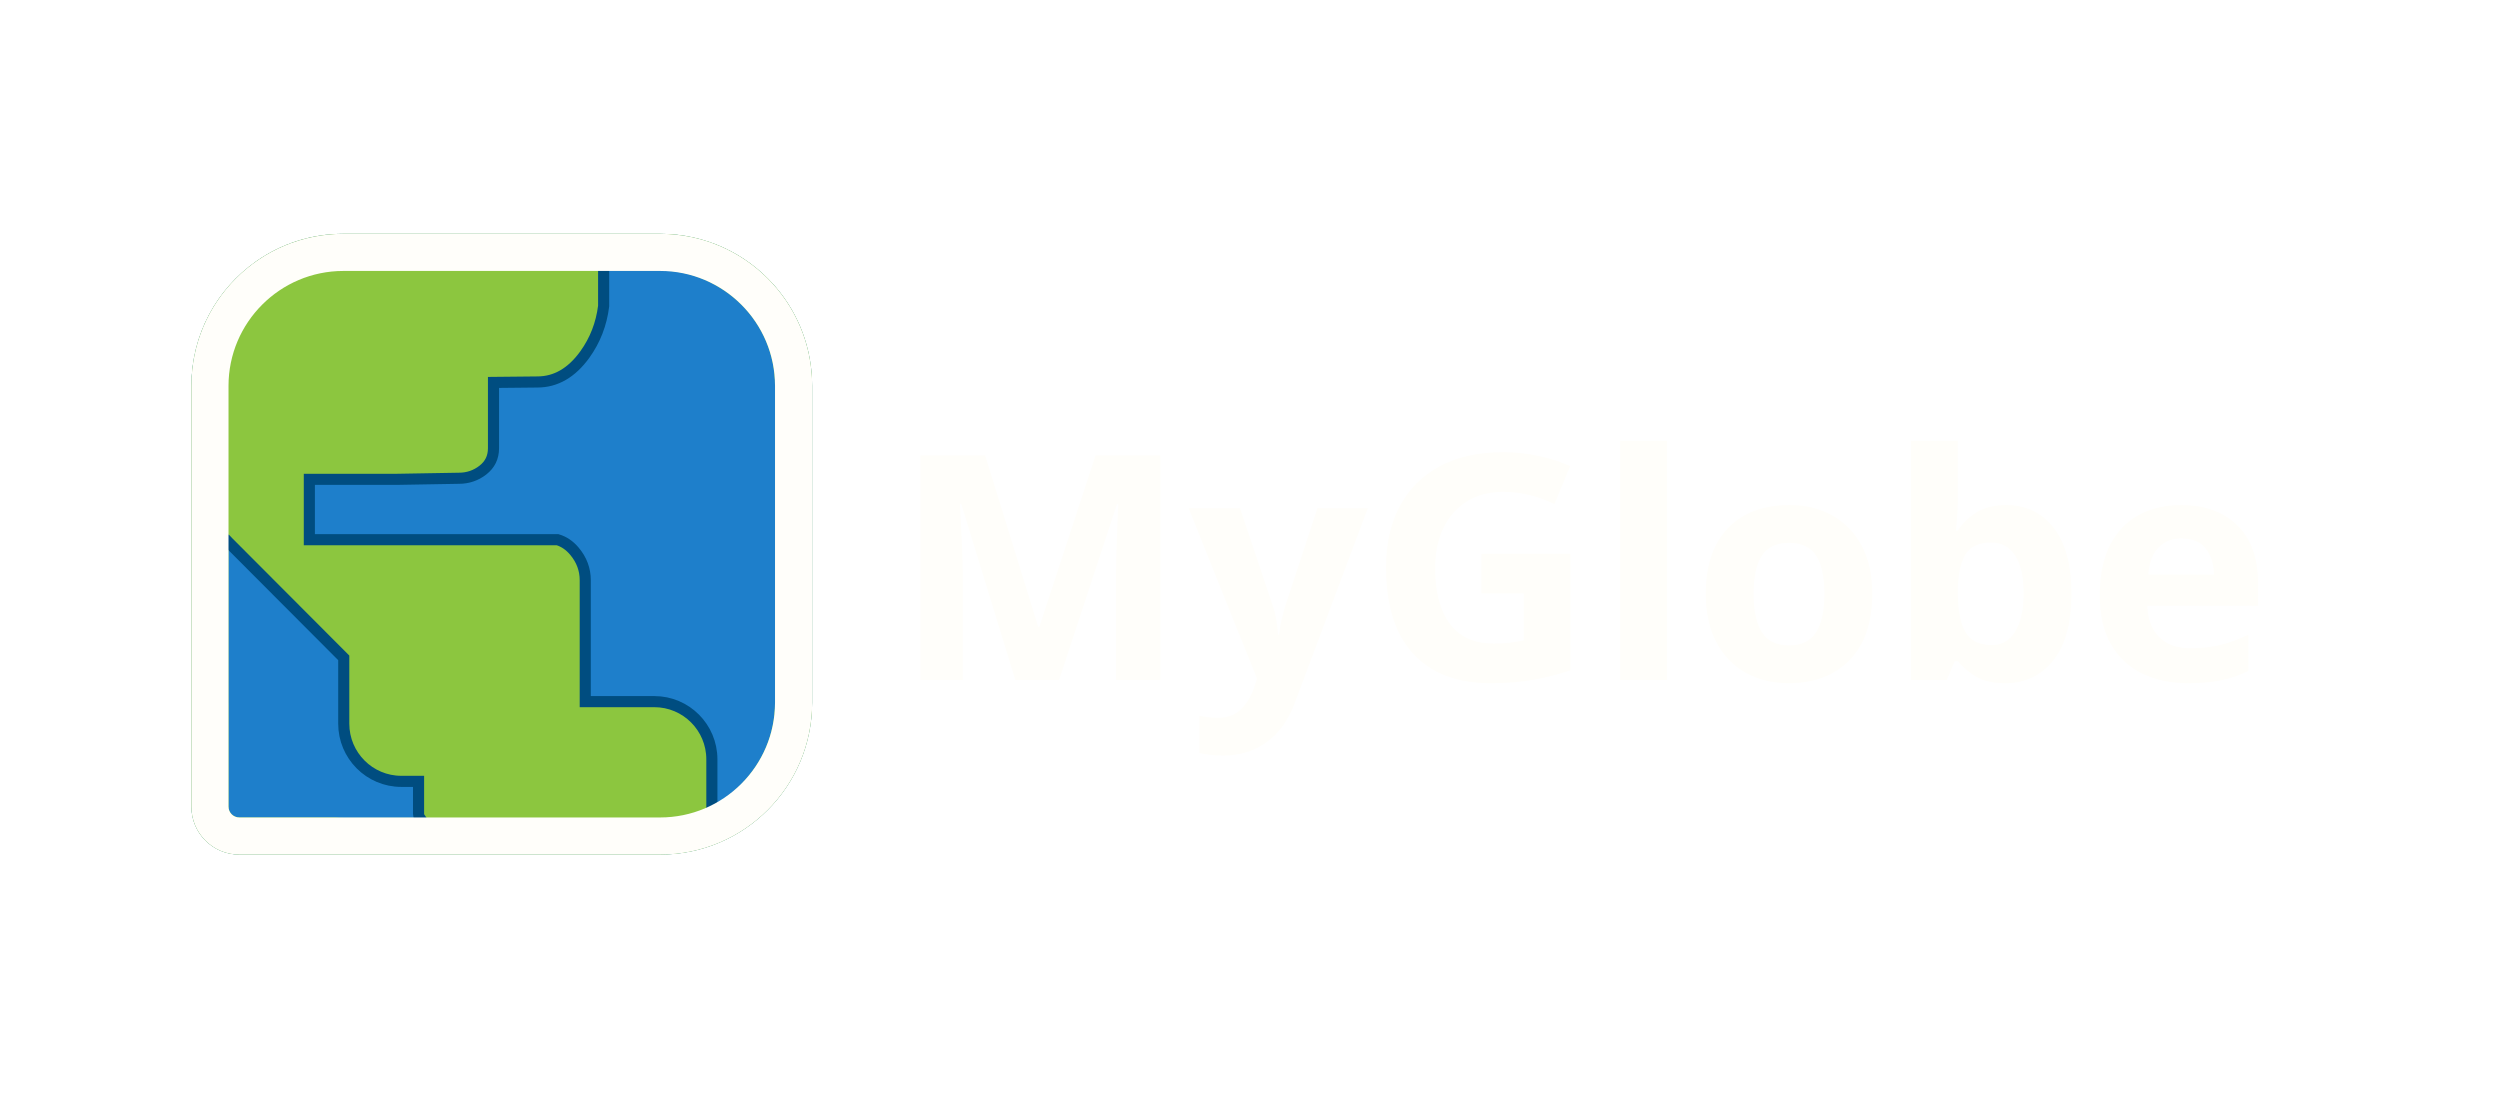
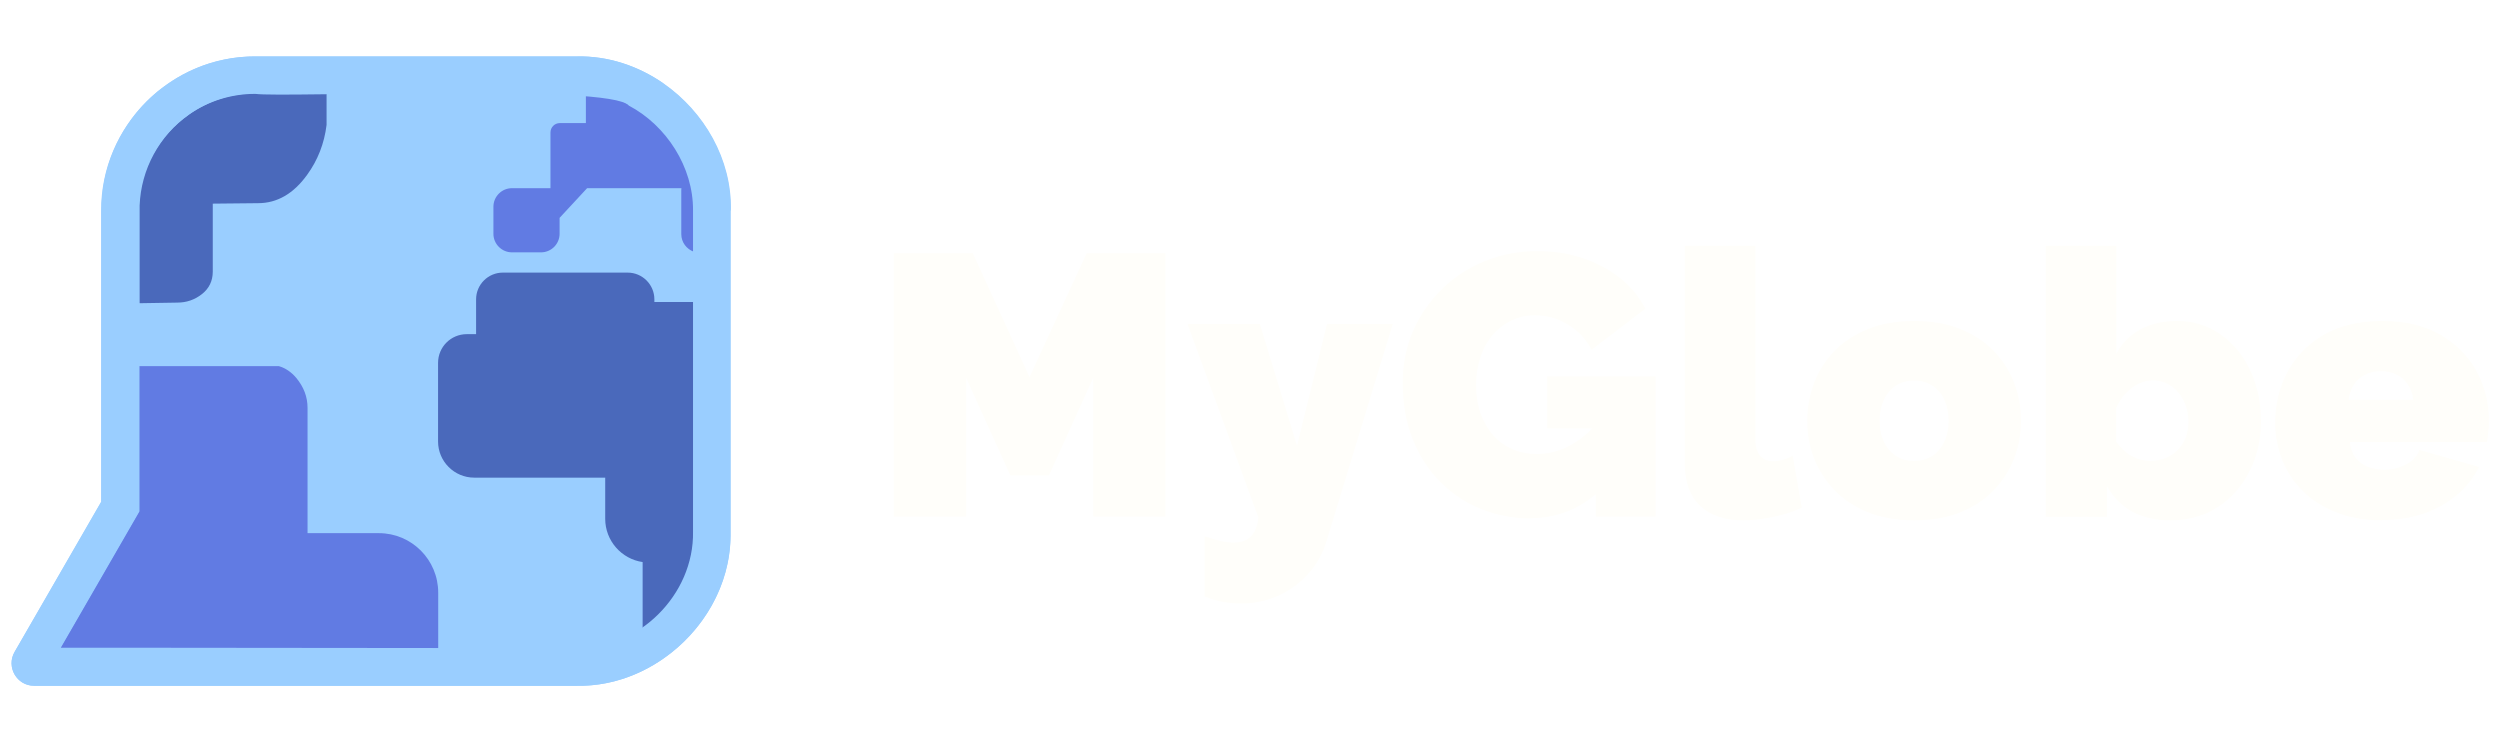
- <svg xmlns="http://www.w3.org/2000/svg" viewBox="0 0 1350.53 594.49">
+ <svg xmlns="http://www.w3.org/2000/svg" id="Ebene_1" data-name="Ebene 1" viewBox="0 0 161.68 48">
  <defs>
    <style>
      .cls-1 {
-         fill: none;
-         stroke: #004d80;
-         stroke-linecap: square;
-         stroke-miterlimit: 10;
-         stroke-width: 6px;
-       }
- 
-       .cls-2, .cls-3 {
        fill: #fffefa;
      }

-       .cls-4 {
-         fill: #8cc63f;
-       }
- 
-       .cls-5 {
-         fill: #1e7fcb;
+       .cls-2 {
+         fill: #9aceff;
      }

      .cls-3 {
-         font-family: Raleway-Black, Raleway;
-         font-size: 170px;
-         font-weight: 800;
+         fill: #4a69bb;
+       }
+ 
+       .cls-4 {
+         fill: #617be3;
      }
    </style>
  </defs>
-   <g id="text">
-     <text class="cls-3" transform="translate(481.86 367.36)">
-       <tspan x="0" y="0">MyGlobe</tspan>
-     </text>
+   <g>
+     <path class="cls-2" d="m47.25,13.62s0,20.94,0,21.02c-.02,3.22-1.78,6.18-4.36,7.96-1.63,1.13-3.57,1.79-5.61,1.75H2.21c-1.12,0-1.82-1.21-1.26-2.19l5.61-9.71V13.62c0-2.5.92-4.78,2.43-6.53.31-.36.65-.7,1.01-1.01.14-.12.28-.24.43-.35.12-.09.24-.18.37-.27.02-.01.04-.03.06-.04,1.61-1.12,3.56-1.77,5.67-1.77h20.77c2.04-.04,3.98.62,5.61,1.74,2.64,1.84,4.43,4.91,4.36,8.22Z" />
+     <path class="cls-4" d="m44.87,13.56v2.72c-.47-.17-.81-.61-.81-1.14v-2.79c0-.06,0-.12.01-.18h-6.1l-1.78,1.92v1.03c0,.66-.54,1.2-1.2,1.2h-1.88c-.66,0-1.2-.54-1.2-1.2v-1.75c0-.66.54-1.2,1.2-1.2h2.49v-3.6c0-.34.27-.61.61-.61h1.68v-1.91c1.61,0,2.83.74,2.83.74,2.52,1.21,4.17,3.97,4.15,6.78Z" />
+     <path class="cls-3" d="m44.86,19.52v15.18c.04,2.52-1.31,4.83-3.3,6.22v-4.57c-1.37-.2-2.42-1.38-2.42-2.8v-2.66h-8.47c-1.29,0-2.34-1.05-2.34-2.34v-5.08c0-1.03.83-1.86,1.86-1.86h.6v-2.25c0-.96.78-1.73,1.73-1.73h8.07c.96,0,1.73.78,1.73,1.73v.17h2.53Z" />
+     <path class="cls-3" d="m21.12,6.04v2.04c-.15,1.21-.57,2.28-1.26,3.23-.88,1.22-1.94,1.83-3.17,1.83l-2.93.03v4.4c0,.6-.24,1.09-.7,1.45-.47.37-1,.55-1.6.55l-2.43.04c0-3.48,0-6.28,0-6.32.09-2.34,1.27-4.52,3.19-5.88h0s.05-.04.05-.04c1.26-.88,2.74-1.34,4.29-1.34h4.56Z" />
+     <path class="cls-4" d="m28.34,38.33v3.58l-19.58-.02H3.93s1.57-2.72,1.57-2.72l3.52-6.1s0-4.62,0-9.39h9.02c.43.13.8.38,1.12.76.48.58.73,1.22.73,1.94v8.1h4.61c2.12,0,3.84,1.72,3.84,3.85Z" />
+     <path class="cls-2" d="m42.89,5.39c-1.62-1.13-3.57-1.79-5.61-1.74h-20.77c-5.45-.03-9.99,4.49-9.97,9.97,0,0,0,18.83,0,18.83L.94,42.16c-.56.97.14,2.19,1.26,2.19h35.08c5.24.11,9.94-4.45,9.96-9.71,0-.09,0-21.02,0-21.02.07-3.31-1.72-6.39-4.36-8.22Zm1.93,28.99c.07,4.11-3.54,7.64-7.61,7.57-3.3,0-30.85-.03-33.33-.03.98-1.7,4.06-7.03,5.09-8.82.01-.94,0-17.7,0-19.77.09-2.36,1.29-4.57,3.25-5.92,1.26-.88,2.74-1.34,4.29-1.34,1.76.26,23.02-.67,24.16.76,2.42,1.28,4.17,3.97,4.15,6.78v20.77Z" />
  </g>
-   <g id="umrandubg">
-     <g>
-       <path class="cls-5" d="m438.72,208.44v171.09c0,45.35-36.77,82.12-82.12,82.12h-227.34c-14.28,0-25.86-11.58-25.86-25.87v-227.34c0-27.79,13.8-52.35,34.92-67.21.15-.11.31-.22.47-.32,13.26-9.2,29.36-14.59,46.72-14.59h171.09c24.41,0,46.34,10.65,61.39,27.56.23.27.47.54.71.82.21.25.43.5.64.75,12.09,14.3,19.38,32.79,19.38,52.99Z" />
-       <path class="cls-4" d="m419.34,155.44c-.21-.25-.43-.5-.64-.75-.24-.28-.48-.55-.71-.82-15.05-16.91-36.98-27.56-61.39-27.56h-171.09c-17.36,0-33.46,5.39-46.72,14.59-.16.1-.32.21-.47.32-21.12,14.86-34.92,39.42-34.92,67.21v227.34c0,14.29,11.58,25.87,25.86,25.87h227.34c45.35,0,82.12-36.77,82.12-82.12v-171.09c0-20.2-7.29-38.69-19.38-52.99Zm-233.52,286.34c-1.66,0-3.31-.06-4.95-.19h-51.61c-3.21,0-5.81-2.62-5.81-5.82v-54.46c-.03-.69-.04-1.39-.04-2.08v-86.29l.04.04,62.25,62.41v35.54c0,17.21,13.92,31.17,31.1,31.17h9.31v17.56c0,.71.2,1.37.55,1.93.04.06.09.13.13.19h-40.97Zm232.85-62.26c0,12.54-3.69,24.51-10.57,34.67-2.29,3.47-4.95,6.74-7.96,9.75-4.65,4.66-9.9,8.49-15.58,11.42v-25.16c0-17.22-13.91-31.17-31.09-31.17h-37.31v-65.58c0-5.83-1.96-11.07-5.88-15.72-2.59-3.07-5.6-5.13-9.05-6.17h-134.12v-32.62h47.22l33.58-.58c4.87,0,9.18-1.47,12.98-4.43,3.79-2.96,5.7-6.87,5.7-11.74v-35.6l23.69-.24c9.96,0,18.51-4.94,25.64-14.81,5.55-7.7,8.94-16.41,10.17-26.18v-19.3h29.93c11.03,0,21.62,2.85,30.94,8.21,4.9,2.74,9.45,6.19,13.53,10.27,11.73,11.72,18.18,27.31,18.18,43.89v171.09Z" />
-       <g>
-         <path class="cls-1" d="m123.41,292.94l.04.04,62.25,62.41v35.54c0,17.21,13.92,31.17,31.1,31.17h9.31v17.56c0,.71.2,1.37.55,1.93.04.06.09.13.13.19" />
-         <path class="cls-1" d="m384.56,435.36v-25.16c0-17.22-13.91-31.17-31.09-31.17h-37.31v-65.58c0-5.83-1.96-11.07-5.88-15.72-2.59-3.07-5.6-5.13-9.05-6.17h-134.12v-32.62h47.22l33.58-.58c4.87,0,9.18-1.47,12.98-4.43,3.79-2.96,5.7-6.87,5.7-11.74v-35.6l23.69-.24c9.96,0,18.51-4.94,25.64-14.81,5.55-7.7,8.94-16.41,10.17-26.18v-19.3" />
-       </g>
-       <path class="cls-2" d="m356.61,146.37c34.22,0,62.07,27.84,62.07,62.07v171.09c0,34.22-27.84,62.07-62.07,62.07h-227.35c-3.21,0-5.81-2.61-5.81-5.81v-227.35c0-34.22,27.84-62.07,62.07-62.07h171.09m0-20.05h-171.09c-45.35,0-82.12,36.77-82.12,82.12v227.35c0,14.29,11.58,25.87,25.87,25.87h227.35c45.35,0,82.12-36.77,82.12-82.12v-171.09c0-45.35-36.77-82.12-82.12-82.12h0Z" />
-     </g>
+   <g>
+     <path class="cls-1" d="m70.7,33.41v-8.98l-2.86,6.31h-2.5l-2.86-6.31v8.98h-4.68v-17.04h5.11l3.67,8.02,3.7-8.02h5.09v17.04h-4.68Z" />
+     <path class="cls-1" d="m77.9,34.68c.37.13.71.23,1.02.3.31.07.6.11.85.11.34,0,.62-.06.84-.18.22-.12.4-.3.53-.55.13-.25.21-.55.24-.9l-4.58-12.5h4.68l2.4,7.87,1.94-7.87h4.25l-4.27,14c-.24.81-.63,1.52-1.18,2.13-.54.61-1.19,1.09-1.94,1.43s-1.56.51-2.42.51c-.4,0-.8-.04-1.19-.11-.39-.07-.78-.19-1.16-.35v-3.89Z" />
+     <path class="cls-1" d="m99,33.53c-1.1,0-2.16-.2-3.16-.59s-1.88-.97-2.65-1.73c-.77-.76-1.37-1.68-1.81-2.76s-.66-2.32-.66-3.71c0-1.2.22-2.31.67-3.34s1.07-1.92,1.86-2.7c.79-.78,1.72-1.38,2.77-1.81,1.06-.43,2.2-.65,3.43-.65,1.54,0,2.93.33,4.18,1,1.25.66,2.18,1.57,2.78,2.72l-3.48,2.66c-.34-.67-.84-1.21-1.51-1.62s-1.38-.61-2.14-.61c-.56,0-1.07.11-1.54.34s-.87.54-1.21.94c-.34.4-.61.88-.79,1.43-.18.55-.28,1.16-.28,1.81s.1,1.28.29,1.82c.19.54.46,1.01.8,1.4.34.39.76.7,1.24.91.48.22,1.02.32,1.61.32.75,0,1.47-.19,2.16-.56.69-.38,1.31-.91,1.87-1.6v4.56c-1.28,1.17-2.76,1.75-4.44,1.75Zm4.2-5.83h-3.14v-3.36h7.01v9.07h-3.86v-5.71Z" />
+     <path class="cls-1" d="m108.96,15.89h4.56v12.5c0,.46.1.82.3,1.07s.49.37.88.37c.19,0,.4-.03.62-.1.22-.06.43-.15.62-.26l.58,3.36c-.54.26-1.16.46-1.84.6-.68.14-1.32.22-1.93.22-1.22,0-2.15-.32-2.81-.95-.66-.63-.98-1.53-.98-2.7v-14.11Z" />
+     <path class="cls-1" d="m123.79,33.65c-1.12,0-2.11-.17-2.98-.52-.86-.35-1.59-.82-2.17-1.43-.58-.61-1.02-1.29-1.32-2.06-.3-.77-.44-1.58-.44-2.43s.15-1.66.44-2.44c.3-.78.74-1.47,1.32-2.07.58-.6,1.31-1.07,2.17-1.42.86-.35,1.86-.52,2.98-.52s2.13.17,2.99.52c.86.35,1.58.82,2.16,1.42.58.6,1.02,1.29,1.32,2.07.3.78.44,1.59.44,2.44s-.15,1.66-.44,2.43c-.3.77-.74,1.46-1.32,2.06-.58.61-1.3,1.08-2.16,1.43-.86.35-1.85.52-2.99.52Zm-2.23-6.44c0,.54.1,1,.29,1.39.19.39.46.69.79.9s.72.31,1.15.31.82-.1,1.15-.31c.34-.21.6-.51.79-.9.19-.39.29-.86.29-1.39s-.1-1-.29-1.39c-.19-.39-.46-.69-.79-.9-.34-.21-.72-.31-1.15-.31s-.82.1-1.15.31c-.34.21-.6.51-.79.9-.19.39-.29.86-.29,1.39Z" />
+     <path class="cls-1" d="m140.35,33.65c-.94,0-1.76-.19-2.45-.56-.69-.38-1.23-.92-1.63-1.64v1.97h-3.96V15.89h4.56v6.98c.37-.69.89-1.21,1.56-1.57.67-.36,1.46-.54,2.38-.54.77,0,1.48.16,2.14.48.66.32,1.23.78,1.72,1.36s.87,1.27,1.14,2.07c.27.79.41,1.66.41,2.58s-.15,1.76-.44,2.54c-.3.78-.7,1.46-1.22,2.04-.52.58-1.14,1.03-1.85,1.35-.71.31-1.49.47-2.34.47Zm-1.32-3.84c.37,0,.7-.06,1.01-.18s.57-.3.79-.52c.22-.22.4-.49.52-.79.12-.31.18-.65.18-1.04,0-.49-.1-.94-.3-1.35-.2-.41-.47-.73-.82-.97s-.74-.36-1.19-.36c-.32,0-.63.08-.94.23-.3.15-.58.36-.83.63-.25.27-.44.58-.59.93v2.17c.14.2.3.38.47.54s.34.29.52.39c.18.1.36.18.56.23s.4.08.61.08Z" />
+     <path class="cls-1" d="m154.05,33.65c-1.1,0-2.09-.17-2.95-.51-.86-.34-1.59-.8-2.17-1.38s-1.03-1.25-1.33-2.01c-.3-.76-.46-1.55-.46-2.39,0-1.19.26-2.29.79-3.29s1.3-1.8,2.33-2.4c1.02-.6,2.29-.91,3.79-.91s2.77.3,3.79.9c1.02.6,1.8,1.39,2.33,2.36.53.98.79,2.04.79,3.19,0,.24-.01.48-.04.72-.02.24-.05.46-.08.65h-8.86c.03.42.16.77.37,1.04.22.27.49.46.82.58.33.12.67.18,1.02.18.5,0,.96-.11,1.4-.34.44-.22.73-.54.88-.94l3.86,1.1c-.34.67-.8,1.26-1.4,1.78-.6.51-1.31.92-2.12,1.21s-1.74.44-2.76.44Zm-2.16-7.8h4.18c-.05-.39-.16-.72-.35-.99-.18-.27-.42-.48-.72-.63-.3-.15-.64-.23-1.02-.23s-.72.08-1.02.23c-.3.15-.54.36-.72.63-.18.27-.3.6-.35.99Z" />
  </g>
</svg>
